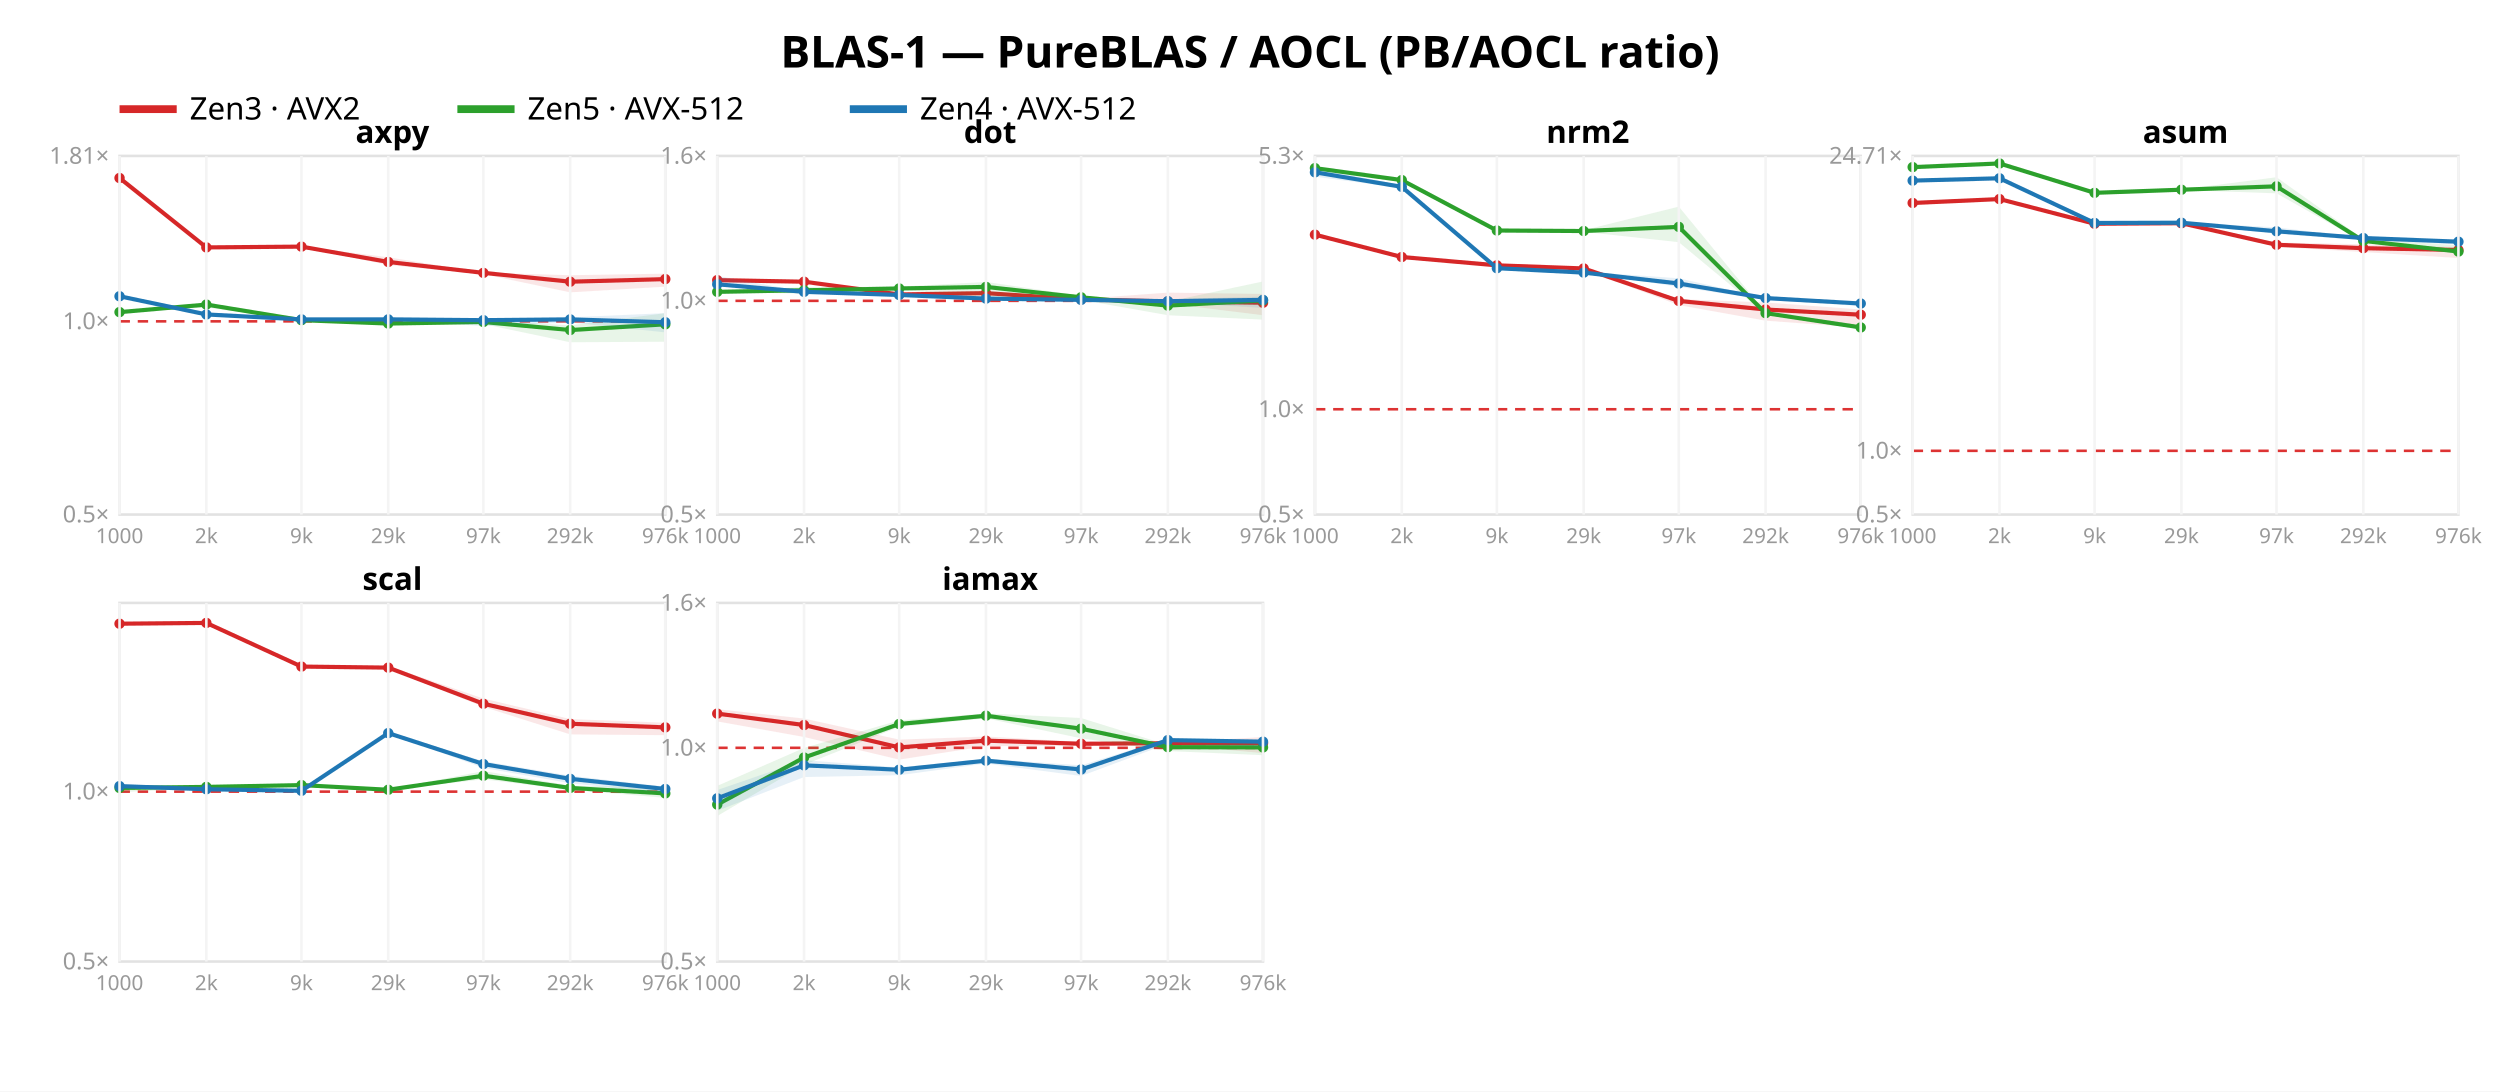
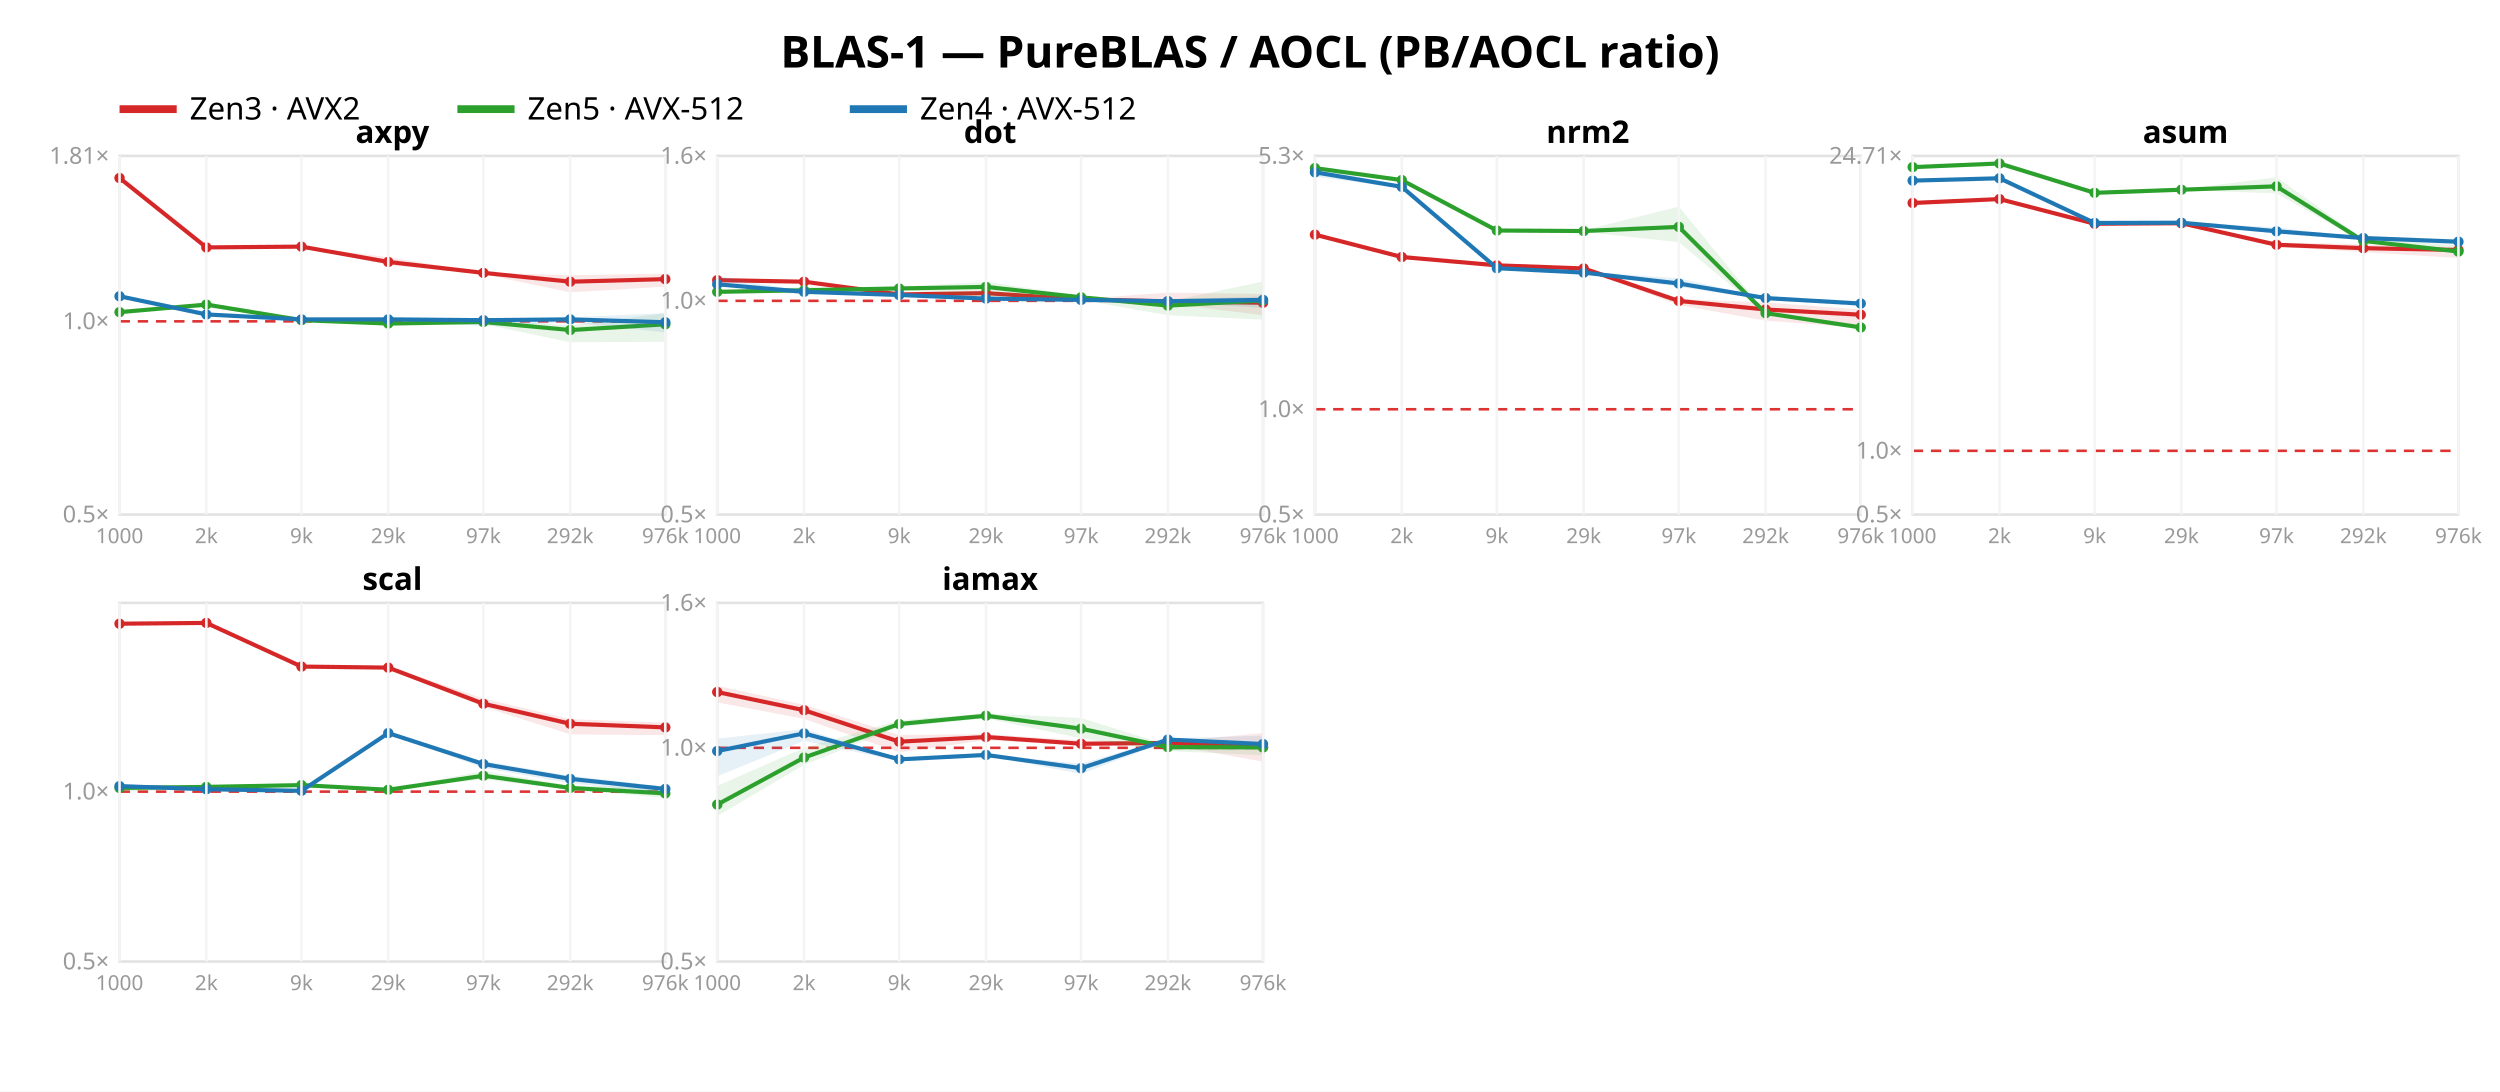
<svg xmlns="http://www.w3.org/2000/svg" width="962" height="420" font-family="sans-serif">
  <rect width="962" height="420" fill="white" />
  <text x="481.0" y="26" text-anchor="middle" font-size="17" font-weight="bold">BLAS-1 — PureBLAS / AOCL (PB/AOCL ratio)</text>
  <line x1="46" y1="42" x2="68" y2="42" stroke="#d62728" stroke-width="3" />
  <text x="73" y="46" font-size="12">Zen3 · AVX2</text>
  <line x1="176" y1="42" x2="198" y2="42" stroke="#2ca02c" stroke-width="3" />
  <text x="203" y="46" font-size="12">Zen5 · AVX-512</text>
  <line x1="327" y1="42" x2="349" y2="42" stroke="#1f77b4" stroke-width="3" />
  <text x="354" y="46" font-size="12">Zen4 · AVX-512</text>
  <rect x="46" y="60" width="210" height="138" fill="none" stroke="#e2e2e2" />
  <line x1="46" y1="123.654" x2="256" y2="123.654" stroke="#d33" stroke-dasharray="4 3" />
  <text x="42" y="201.0" text-anchor="end" font-size="9" fill="#999">0.5×</text>
  <text x="42" y="126.654" text-anchor="end" font-size="9" fill="#999">1.0×</text>
  <text x="42" y="63.014" text-anchor="end" font-size="9" fill="#999">1.81×</text>
  <polygon points="46.0,68.3 79.4,95.2 116.0,94.8 149.4,99.0 186.0,104.9 219.4,105.9 256.0,105.3 256.0,110.3 219.4,112.5 186.0,105.5 149.4,102.0 116.0,95.0 79.4,95.4 46.0,68.7" fill="#d62728" opacity="0.11" />
  <polyline points="46.0,68.5 79.4,95.2 116.0,94.9 149.4,100.8 186.0,105.0 219.4,108.4 256.0,107.4" fill="none" stroke="#d62728" stroke-width="1.6" />
  <circle cx="46.0" cy="68.5" r="2" fill="#d62728" />
  <circle cx="79.4" cy="95.2" r="2" fill="#d62728" />
  <circle cx="116.0" cy="94.9" r="2" fill="#d62728" />
  <circle cx="149.4" cy="100.8" r="2" fill="#d62728" />
  <circle cx="186.0" cy="105.0" r="2" fill="#d62728" />
  <circle cx="219.4" cy="108.4" r="2" fill="#d62728" />
  <circle cx="256.0" cy="107.4" r="2" fill="#d62728" />
  <polygon points="46.0,119.8 79.4,116.8 116.0,122.7 149.4,123.9 186.0,123.3 219.4,125.2 256.0,120.5 256.0,131.5 219.4,131.7 186.0,124.7 149.4,124.8 116.0,123.5 79.4,118.3 46.0,120.2" fill="#2ca02c" opacity="0.11" />
  <polyline points="46.0,120.1 79.4,117.2 116.0,123.2 149.4,124.5 186.0,123.9 219.4,127.0 256.0,124.8" fill="none" stroke="#2ca02c" stroke-width="1.6" />
  <circle cx="46.0" cy="120.1" r="2" fill="#2ca02c" />
  <circle cx="79.4" cy="117.2" r="2" fill="#2ca02c" />
  <circle cx="116.0" cy="123.2" r="2" fill="#2ca02c" />
  <circle cx="149.4" cy="124.5" r="2" fill="#2ca02c" />
  <circle cx="186.0" cy="123.9" r="2" fill="#2ca02c" />
  <circle cx="219.4" cy="127.0" r="2" fill="#2ca02c" />
  <circle cx="256.0" cy="124.8" r="2" fill="#2ca02c" />
  <polygon points="46.0,113.6 79.4,120.9 116.0,122.7 149.4,122.0 186.0,122.8 219.4,122.1 256.0,120.5 256.0,127.9 219.4,124.1 186.0,125.5 149.4,123.0 116.0,123.0 79.4,121.2 46.0,114.4" fill="#1f77b4" opacity="0.11" />
  <polyline points="46.0,114.0 79.4,121.0 116.0,122.9 149.4,122.9 186.0,123.2 219.4,122.9 256.0,124.0" fill="none" stroke="#1f77b4" stroke-width="1.6" />
  <circle cx="46.0" cy="114.0" r="2" fill="#1f77b4" />
  <circle cx="79.4" cy="121.0" r="2" fill="#1f77b4" />
  <circle cx="116.0" cy="122.9" r="2" fill="#1f77b4" />
  <circle cx="149.4" cy="122.9" r="2" fill="#1f77b4" />
  <circle cx="186.0" cy="123.2" r="2" fill="#1f77b4" />
  <circle cx="219.4" cy="122.9" r="2" fill="#1f77b4" />
  <circle cx="256.0" cy="124.0" r="2" fill="#1f77b4" />
  <text x="151.0" y="55" text-anchor="middle" font-size="12" font-weight="bold">axpy</text>
  <line x1="46.0" y1="60" x2="46.0" y2="198" stroke="#f4f4f4" />
  <text x="46.0" y="209" text-anchor="middle" font-size="8" fill="#999">1000</text>
  <line x1="79.4" y1="60" x2="79.4" y2="198" stroke="#f4f4f4" />
  <text x="79.4" y="209" text-anchor="middle" font-size="8" fill="#999">2k</text>
  <line x1="116.0" y1="60" x2="116.0" y2="198" stroke="#f4f4f4" />
  <text x="116.0" y="209" text-anchor="middle" font-size="8" fill="#999">9k</text>
  <line x1="149.4" y1="60" x2="149.4" y2="198" stroke="#f4f4f4" />
  <text x="149.4" y="209" text-anchor="middle" font-size="8" fill="#999">29k</text>
  <line x1="186.0" y1="60" x2="186.0" y2="198" stroke="#f4f4f4" />
  <text x="186.0" y="209" text-anchor="middle" font-size="8" fill="#999">97k</text>
  <line x1="219.4" y1="60" x2="219.4" y2="198" stroke="#f4f4f4" />
  <text x="219.4" y="209" text-anchor="middle" font-size="8" fill="#999">292k</text>
  <line x1="256.0" y1="60" x2="256.0" y2="198" stroke="#f4f4f4" />
  <text x="256.0" y="209" text-anchor="middle" font-size="8" fill="#999">976k</text>
  <rect x="276" y="60" width="210" height="138" fill="none" stroke="#e2e2e2" />
  <line x1="276" y1="115.763" x2="486" y2="115.763" stroke="#d33" stroke-dasharray="4 3" />
  <text x="272" y="201.0" text-anchor="end" font-size="9" fill="#999">0.5×</text>
  <text x="272" y="118.763" text-anchor="end" font-size="9" fill="#999">1.0×</text>
  <text x="272" y="63.0" text-anchor="end" font-size="9" fill="#999">1.6×</text>
  <polygon points="276.0,106.8 309.4,107.9 346.0,113.2 379.4,112.4 416.0,115.0 449.4,112.6 486.0,113.1 486.0,121.3 449.4,116.8 416.0,115.7 379.4,113.5 346.0,113.4 309.4,108.8 276.0,108.4" fill="#d62728" opacity="0.11" />
  <polyline points="276.0,107.8 309.4,108.4 346.0,113.3 379.4,112.8 416.0,115.2 449.4,116.0 486.0,116.5" fill="none" stroke="#d62728" stroke-width="1.6" />
  <circle cx="276.0" cy="107.8" r="2" fill="#d62728" />
  <circle cx="309.4" cy="108.4" r="2" fill="#d62728" />
  <circle cx="346.0" cy="113.3" r="2" fill="#d62728" />
  <circle cx="379.4" cy="112.8" r="2" fill="#d62728" />
  <circle cx="416.0" cy="115.2" r="2" fill="#d62728" />
  <circle cx="449.4" cy="116.0" r="2" fill="#d62728" />
  <circle cx="486.0" cy="116.5" r="2" fill="#d62728" />
  <polygon points="276.0,111.9 309.4,110.5 346.0,110.3 379.4,108.5 416.0,113.8 449.4,116.1 486.0,108.3 486.0,123.0 449.4,121.3 416.0,115.4 379.4,114.3 346.0,111.5 309.4,113.0 276.0,112.4" fill="#2ca02c" opacity="0.11" />
  <polyline points="276.0,112.3 309.4,111.7 346.0,111.0 379.4,110.4 416.0,114.4 449.4,117.6 486.0,115.6" fill="none" stroke="#2ca02c" stroke-width="1.6" />
  <circle cx="276.0" cy="112.3" r="2" fill="#2ca02c" />
  <circle cx="309.4" cy="111.7" r="2" fill="#2ca02c" />
  <circle cx="346.0" cy="111.0" r="2" fill="#2ca02c" />
  <circle cx="379.4" cy="110.4" r="2" fill="#2ca02c" />
  <circle cx="416.0" cy="114.4" r="2" fill="#2ca02c" />
  <circle cx="449.4" cy="117.6" r="2" fill="#2ca02c" />
  <circle cx="486.0" cy="115.6" r="2" fill="#2ca02c" />
  <polygon points="276.0,106.2 309.4,112.2 346.0,113.3 379.4,114.1 416.0,114.9 449.4,115.1 486.0,114.1 486.0,118.5 449.4,116.3 416.0,115.9 379.4,115.0 346.0,113.5 309.4,112.5 276.0,109.9" fill="#1f77b4" opacity="0.11" />
  <polyline points="276.0,109.4 309.4,112.3 346.0,113.5 379.4,114.9 416.0,115.4 449.4,115.9 486.0,115.4" fill="none" stroke="#1f77b4" stroke-width="1.6" />
  <circle cx="276.0" cy="109.4" r="2" fill="#1f77b4" />
  <circle cx="309.4" cy="112.3" r="2" fill="#1f77b4" />
  <circle cx="346.0" cy="113.5" r="2" fill="#1f77b4" />
  <circle cx="379.4" cy="114.9" r="2" fill="#1f77b4" />
  <circle cx="416.0" cy="115.4" r="2" fill="#1f77b4" />
  <circle cx="449.4" cy="115.9" r="2" fill="#1f77b4" />
  <circle cx="486.0" cy="115.4" r="2" fill="#1f77b4" />
  <text x="381.0" y="55" text-anchor="middle" font-size="12" font-weight="bold">dot</text>
  <line x1="276.0" y1="60" x2="276.0" y2="198" stroke="#f4f4f4" />
  <text x="276.0" y="209" text-anchor="middle" font-size="8" fill="#999">1000</text>
  <line x1="309.4" y1="60" x2="309.4" y2="198" stroke="#f4f4f4" />
  <text x="309.4" y="209" text-anchor="middle" font-size="8" fill="#999">2k</text>
  <line x1="346.0" y1="60" x2="346.0" y2="198" stroke="#f4f4f4" />
  <text x="346.0" y="209" text-anchor="middle" font-size="8" fill="#999">9k</text>
  <line x1="379.4" y1="60" x2="379.4" y2="198" stroke="#f4f4f4" />
  <text x="379.4" y="209" text-anchor="middle" font-size="8" fill="#999">29k</text>
  <line x1="416.0" y1="60" x2="416.0" y2="198" stroke="#f4f4f4" />
  <text x="416.0" y="209" text-anchor="middle" font-size="8" fill="#999">97k</text>
  <line x1="449.4" y1="60" x2="449.4" y2="198" stroke="#f4f4f4" />
  <text x="449.4" y="209" text-anchor="middle" font-size="8" fill="#999">292k</text>
  <line x1="486.0" y1="60" x2="486.0" y2="198" stroke="#f4f4f4" />
  <text x="486.0" y="209" text-anchor="middle" font-size="8" fill="#999">976k</text>
  <rect x="506" y="60" width="210" height="138" fill="none" stroke="#e2e2e2" />
  <line x1="506" y1="157.483" x2="716" y2="157.483" stroke="#d33" stroke-dasharray="4 3" />
  <text x="502" y="201.0" text-anchor="end" font-size="9" fill="#999">0.5×</text>
  <text x="502" y="160.483" text-anchor="end" font-size="9" fill="#999">1.0×</text>
  <text x="502" y="63" text-anchor="end" font-size="9" fill="#999">5.3×</text>
  <polygon points="506.0,90.0 539.4,98.8 576.0,101.9 609.4,103.1 646.0,115.1 679.4,116.4 716.0,119.1 716.0,126.1 679.4,123.4 646.0,117.4 609.4,103.8 576.0,102.2 539.4,99.1 506.0,90.5" fill="#d62728" opacity="0.11" />
  <polyline points="506.0,90.3 539.4,98.9 576.0,102.1 609.4,103.3 646.0,115.8 679.4,119.1 716.0,121.1" fill="none" stroke="#d62728" stroke-width="1.6" />
  <circle cx="506.0" cy="90.3" r="2" fill="#d62728" />
  <circle cx="539.4" cy="98.9" r="2" fill="#d62728" />
  <circle cx="576.0" cy="102.1" r="2" fill="#d62728" />
  <circle cx="609.4" cy="103.3" r="2" fill="#d62728" />
  <circle cx="646.0" cy="115.8" r="2" fill="#d62728" />
  <circle cx="679.4" cy="119.1" r="2" fill="#d62728" />
  <circle cx="716.0" cy="121.1" r="2" fill="#d62728" />
  <polygon points="506.0,64.5 539.4,69.0 576.0,88.2 609.4,88.6 646.0,79.5 679.4,120.2 716.0,125.0 716.0,126.8 679.4,120.9 646.0,93.2 609.4,89.2 576.0,89.3 539.4,69.5 506.0,64.9" fill="#2ca02c" opacity="0.11" />
  <polyline points="506.0,64.7 539.4,69.3 576.0,88.7 609.4,88.9 646.0,87.3 679.4,120.5 716.0,126.0" fill="none" stroke="#2ca02c" stroke-width="1.6" />
  <circle cx="506.0" cy="64.7" r="2" fill="#2ca02c" />
  <circle cx="539.4" cy="69.3" r="2" fill="#2ca02c" />
  <circle cx="576.0" cy="88.7" r="2" fill="#2ca02c" />
  <circle cx="609.4" cy="88.9" r="2" fill="#2ca02c" />
  <circle cx="646.0" cy="87.3" r="2" fill="#2ca02c" />
  <circle cx="679.4" cy="120.5" r="2" fill="#2ca02c" />
  <circle cx="716.0" cy="126.0" r="2" fill="#2ca02c" />
  <polygon points="506.0,64.9 539.4,71.2 576.0,103.0 609.4,104.5 646.0,107.1 679.4,114.6 716.0,116.3 716.0,117.8 679.4,115.4 646.0,110.4 609.4,104.9 576.0,103.3 539.4,72.4 506.0,68.0" fill="#1f77b4" opacity="0.11" />
  <polyline points="506.0,66.3 539.4,71.9 576.0,103.2 609.4,104.9 646.0,109.1 679.4,114.7 716.0,116.8" fill="none" stroke="#1f77b4" stroke-width="1.6" />
  <circle cx="506.0" cy="66.3" r="2" fill="#1f77b4" />
  <circle cx="539.4" cy="71.9" r="2" fill="#1f77b4" />
  <circle cx="576.0" cy="103.2" r="2" fill="#1f77b4" />
  <circle cx="609.4" cy="104.9" r="2" fill="#1f77b4" />
  <circle cx="646.0" cy="109.1" r="2" fill="#1f77b4" />
  <circle cx="679.4" cy="114.7" r="2" fill="#1f77b4" />
  <circle cx="716.0" cy="116.8" r="2" fill="#1f77b4" />
  <text x="611.0" y="55" text-anchor="middle" font-size="12" font-weight="bold">nrm2</text>
  <line x1="506.0" y1="60" x2="506.0" y2="198" stroke="#f4f4f4" />
  <text x="506.0" y="209" text-anchor="middle" font-size="8" fill="#999">1000</text>
  <line x1="539.4" y1="60" x2="539.4" y2="198" stroke="#f4f4f4" />
  <text x="539.4" y="209" text-anchor="middle" font-size="8" fill="#999">2k</text>
  <line x1="576.0" y1="60" x2="576.0" y2="198" stroke="#f4f4f4" />
  <text x="576.0" y="209" text-anchor="middle" font-size="8" fill="#999">9k</text>
  <line x1="609.4" y1="60" x2="609.4" y2="198" stroke="#f4f4f4" />
  <text x="609.4" y="209" text-anchor="middle" font-size="8" fill="#999">29k</text>
  <line x1="646.0" y1="60" x2="646.0" y2="198" stroke="#f4f4f4" />
  <text x="646.0" y="209" text-anchor="middle" font-size="8" fill="#999">97k</text>
  <line x1="679.4" y1="60" x2="679.4" y2="198" stroke="#f4f4f4" />
  <text x="679.4" y="209" text-anchor="middle" font-size="8" fill="#999">292k</text>
  <line x1="716.0" y1="60" x2="716.0" y2="198" stroke="#f4f4f4" />
  <text x="716.0" y="209" text-anchor="middle" font-size="8" fill="#999">976k</text>
  <rect x="736" y="60" width="210" height="138" fill="none" stroke="#e2e2e2" />
  <line x1="736" y1="173.476" x2="946" y2="173.476" stroke="#d33" stroke-dasharray="4 3" />
  <text x="732" y="201.0" text-anchor="end" font-size="9" fill="#999">0.5×</text>
  <text x="732" y="176.476" text-anchor="end" font-size="9" fill="#999">1.0×</text>
  <text x="732" y="63.002" text-anchor="end" font-size="9" fill="#999">24.71×</text>
  <polygon points="736.0,77.8 769.4,76.1 806.0,85.9 839.4,85.7 876.0,93.3 909.4,94.0 946.0,95.1 946.0,99.3 909.4,97.0 876.0,95.0 839.4,86.0 806.0,86.2 769.4,77.2 736.0,78.3" fill="#d62728" opacity="0.11" />
  <polyline points="736.0,78.1 769.4,76.6 806.0,86.1 839.4,85.9 876.0,94.2 909.4,95.5 946.0,96.2" fill="none" stroke="#d62728" stroke-width="1.6" />
  <circle cx="736.0" cy="78.1" r="2" fill="#d62728" />
  <circle cx="769.4" cy="76.6" r="2" fill="#d62728" />
  <circle cx="806.0" cy="86.1" r="2" fill="#d62728" />
  <circle cx="839.4" cy="85.9" r="2" fill="#d62728" />
  <circle cx="876.0" cy="94.2" r="2" fill="#d62728" />
  <circle cx="909.4" cy="95.5" r="2" fill="#d62728" />
  <circle cx="946.0" cy="96.2" r="2" fill="#d62728" />
  <polygon points="736.0,64.0 769.4,62.7 806.0,73.8 839.4,72.9 876.0,68.2 909.4,92.0 946.0,94.4 946.0,97.5 909.4,93.2 876.0,74.4 839.4,73.1 806.0,74.3 769.4,63.1 736.0,64.7" fill="#2ca02c" opacity="0.11" />
  <polyline points="736.0,64.3 769.4,62.9 806.0,74.2 839.4,73.0 876.0,71.7 909.4,92.7 946.0,96.8" fill="none" stroke="#2ca02c" stroke-width="1.6" />
  <circle cx="736.0" cy="64.3" r="2" fill="#2ca02c" />
  <circle cx="769.4" cy="62.9" r="2" fill="#2ca02c" />
  <circle cx="806.0" cy="74.2" r="2" fill="#2ca02c" />
  <circle cx="839.4" cy="73.0" r="2" fill="#2ca02c" />
  <circle cx="876.0" cy="71.7" r="2" fill="#2ca02c" />
  <circle cx="909.4" cy="92.7" r="2" fill="#2ca02c" />
  <circle cx="946.0" cy="96.8" r="2" fill="#2ca02c" />
  <polygon points="736.0,69.3 769.4,68.3 806.0,85.6 839.4,85.5 876.0,87.5 909.4,91.5 946.0,92.7 946.0,94.1 909.4,92.4 876.0,90.0 839.4,85.8 806.0,85.9 769.4,68.9 736.0,69.9" fill="#1f77b4" opacity="0.11" />
  <polyline points="736.0,69.5 769.4,68.6 806.0,85.8 839.4,85.7 876.0,89.0 909.4,91.6 946.0,93.0" fill="none" stroke="#1f77b4" stroke-width="1.6" />
  <circle cx="736.0" cy="69.5" r="2" fill="#1f77b4" />
  <circle cx="769.4" cy="68.6" r="2" fill="#1f77b4" />
  <circle cx="806.0" cy="85.8" r="2" fill="#1f77b4" />
  <circle cx="839.4" cy="85.7" r="2" fill="#1f77b4" />
  <circle cx="876.0" cy="89.0" r="2" fill="#1f77b4" />
  <circle cx="909.4" cy="91.6" r="2" fill="#1f77b4" />
  <circle cx="946.0" cy="93.0" r="2" fill="#1f77b4" />
  <text x="841.0" y="55" text-anchor="middle" font-size="12" font-weight="bold">asum</text>
  <line x1="736.0" y1="60" x2="736.0" y2="198" stroke="#f4f4f4" />
  <text x="736.0" y="209" text-anchor="middle" font-size="8" fill="#999">1000</text>
  <line x1="769.4" y1="60" x2="769.4" y2="198" stroke="#f4f4f4" />
  <text x="769.4" y="209" text-anchor="middle" font-size="8" fill="#999">2k</text>
  <line x1="806.0" y1="60" x2="806.0" y2="198" stroke="#f4f4f4" />
  <text x="806.0" y="209" text-anchor="middle" font-size="8" fill="#999">9k</text>
  <line x1="839.4" y1="60" x2="839.4" y2="198" stroke="#f4f4f4" />
  <text x="839.4" y="209" text-anchor="middle" font-size="8" fill="#999">29k</text>
  <line x1="876.0" y1="60" x2="876.0" y2="198" stroke="#f4f4f4" />
  <text x="876.0" y="209" text-anchor="middle" font-size="8" fill="#999">97k</text>
  <line x1="909.4" y1="60" x2="909.4" y2="198" stroke="#f4f4f4" />
  <text x="909.4" y="209" text-anchor="middle" font-size="8" fill="#999">292k</text>
  <line x1="946.0" y1="60" x2="946.0" y2="198" stroke="#f4f4f4" />
  <text x="946.0" y="209" text-anchor="middle" font-size="8" fill="#999">976k</text>
  <rect x="46" y="232" width="210" height="138" fill="none" stroke="#e2e2e2" />
  <line x1="46" y1="304.621" x2="256" y2="304.621" stroke="#d33" stroke-dasharray="4 3" />
  <text x="42" y="373.0" text-anchor="end" font-size="9" fill="#999">0.5×</text>
  <text x="42" y="307.621" text-anchor="end" font-size="9" fill="#999">1.0×</text>
  <polygon points="46.0,239.8 79.4,239.3 116.0,256.1 149.4,256.3 186.0,268.8 219.4,276.7 256.0,278.1 256.0,282.9 219.4,282.6 186.0,272.0 149.4,257.4 116.0,256.6 79.4,240.1 46.0,240.2" fill="#d62728" opacity="0.11" />
  <polyline points="46.0,240.0 79.4,239.7 116.0,256.5 149.4,256.9 186.0,270.8 219.4,278.5 256.0,279.9" fill="none" stroke="#d62728" stroke-width="1.6" />
  <circle cx="46.0" cy="240.0" r="2" fill="#d62728" />
  <circle cx="79.4" cy="239.7" r="2" fill="#d62728" />
  <circle cx="116.0" cy="256.5" r="2" fill="#d62728" />
  <circle cx="149.4" cy="256.9" r="2" fill="#d62728" />
  <circle cx="186.0" cy="270.8" r="2" fill="#d62728" />
  <circle cx="219.4" cy="278.5" r="2" fill="#d62728" />
  <circle cx="256.0" cy="279.9" r="2" fill="#d62728" />
  <polygon points="46.0,302.4 79.4,302.5 116.0,301.9 149.4,303.8 186.0,296.7 219.4,302.3 256.0,303.0 256.0,307.0 219.4,303.9 186.0,299.9 149.4,304.0 116.0,302.4 79.4,303.3 46.0,304.8" fill="#2ca02c" opacity="0.11" />
  <polyline points="46.0,303.2 79.4,302.8 116.0,302.1 149.4,303.9 186.0,298.5 219.4,303.2 256.0,305.3" fill="none" stroke="#2ca02c" stroke-width="1.6" />
  <circle cx="46.0" cy="303.2" r="2" fill="#2ca02c" />
  <circle cx="79.4" cy="302.8" r="2" fill="#2ca02c" />
  <circle cx="116.0" cy="302.1" r="2" fill="#2ca02c" />
  <circle cx="149.4" cy="303.9" r="2" fill="#2ca02c" />
  <circle cx="186.0" cy="298.5" r="2" fill="#2ca02c" />
  <circle cx="219.4" cy="303.2" r="2" fill="#2ca02c" />
  <circle cx="256.0" cy="305.3" r="2" fill="#2ca02c" />
  <polygon points="46.0,301.7 79.4,303.3 116.0,304.2 149.4,281.7 186.0,292.9 219.4,298.5 256.0,302.7 256.0,305.2 219.4,301.4 186.0,295.5 149.4,282.3 116.0,304.5 79.4,303.9 46.0,302.6" fill="#1f77b4" opacity="0.11" />
  <polyline points="46.0,302.5 79.4,303.7 116.0,304.3 149.4,282.1 186.0,294.0 219.4,299.7 256.0,303.6" fill="none" stroke="#1f77b4" stroke-width="1.6" />
  <circle cx="46.0" cy="302.5" r="2" fill="#1f77b4" />
  <circle cx="79.4" cy="303.7" r="2" fill="#1f77b4" />
  <circle cx="116.0" cy="304.3" r="2" fill="#1f77b4" />
  <circle cx="149.4" cy="282.1" r="2" fill="#1f77b4" />
  <circle cx="186.0" cy="294.0" r="2" fill="#1f77b4" />
  <circle cx="219.4" cy="299.7" r="2" fill="#1f77b4" />
  <circle cx="256.0" cy="303.6" r="2" fill="#1f77b4" />
  <text x="151.0" y="227" text-anchor="middle" font-size="12" font-weight="bold">scal</text>
  <line x1="46.0" y1="232" x2="46.0" y2="370" stroke="#f4f4f4" />
  <text x="46.0" y="381" text-anchor="middle" font-size="8" fill="#999">1000</text>
  <line x1="79.4" y1="232" x2="79.4" y2="370" stroke="#f4f4f4" />
  <text x="79.4" y="381" text-anchor="middle" font-size="8" fill="#999">2k</text>
  <line x1="116.0" y1="232" x2="116.0" y2="370" stroke="#f4f4f4" />
  <text x="116.0" y="381" text-anchor="middle" font-size="8" fill="#999">9k</text>
  <line x1="149.4" y1="232" x2="149.4" y2="370" stroke="#f4f4f4" />
  <text x="149.4" y="381" text-anchor="middle" font-size="8" fill="#999">29k</text>
  <line x1="186.0" y1="232" x2="186.0" y2="370" stroke="#f4f4f4" />
  <text x="186.0" y="381" text-anchor="middle" font-size="8" fill="#999">97k</text>
  <line x1="219.4" y1="232" x2="219.4" y2="370" stroke="#f4f4f4" />
  <text x="219.4" y="381" text-anchor="middle" font-size="8" fill="#999">292k</text>
  <line x1="256.0" y1="232" x2="256.0" y2="370" stroke="#f4f4f4" />
  <text x="256.0" y="381" text-anchor="middle" font-size="8" fill="#999">976k</text>
  <rect x="276" y="232" width="210" height="138" fill="none" stroke="#e2e2e2" />
  <line x1="276" y1="287.763" x2="486" y2="287.763" stroke="#d33" stroke-dasharray="4 3" />
  <text x="272" y="373.0" text-anchor="end" font-size="9" fill="#999">0.5×</text>
  <text x="272" y="290.763" text-anchor="end" font-size="9" fill="#999">1.0×</text>
  <text x="272" y="235.0" text-anchor="end" font-size="9" fill="#999">1.6×</text>
-   <polygon points="276.0,272.9 309.4,276.5 346.0,284.6 379.4,283.4 416.0,285.5 449.4,285.7 486.0,283.6 486.0,289.8 449.4,286.5 416.0,287.0 379.4,287.1 346.0,292.3 309.4,283.6 276.0,277.6" fill="#d62728" opacity="0.11" />
-   <polyline points="276.0,274.6 309.4,279.0 346.0,287.6 379.4,285.0 416.0,286.2 449.4,286.0 486.0,286.0" fill="none" stroke="#d62728" stroke-width="1.6" />
-   <circle cx="276.0" cy="274.6" r="2" fill="#d62728" />
-   <circle cx="309.4" cy="279.0" r="2" fill="#d62728" />
-   <circle cx="346.0" cy="287.6" r="2" fill="#d62728" />
-   <circle cx="379.4" cy="285.0" r="2" fill="#d62728" />
+   <polygon points="276.0,263.9 309.4,271.2 346.0,282.8 379.4,282.5 416.0,284.9 449.4,285.5 486.0,282.1 486.0,293.1 449.4,286.5 416.0,286.9 379.4,284.8 346.0,289.5 309.4,276.6 276.0,270.3" fill="#d62728" opacity="0.11" />
+   <polyline points="276.0,266.3 309.4,273.3 346.0,285.4 379.4,283.6 416.0,286.2 449.4,285.9 486.0,287.5" fill="none" stroke="#d62728" stroke-width="1.6" />
+   <circle cx="276.0" cy="266.3" r="2" fill="#d62728" />
+   <circle cx="309.4" cy="273.3" r="2" fill="#d62728" />
+   <circle cx="346.0" cy="285.4" r="2" fill="#d62728" />
+   <circle cx="379.4" cy="283.6" r="2" fill="#d62728" />
  <circle cx="416.0" cy="286.2" r="2" fill="#d62728" />
-   <circle cx="449.4" cy="286.0" r="2" fill="#d62728" />
-   <circle cx="486.0" cy="286.0" r="2" fill="#d62728" />
+   <circle cx="449.4" cy="285.9" r="2" fill="#d62728" />
+   <circle cx="486.0" cy="287.5" r="2" fill="#d62728" />
  <polygon points="276.0,302.4 309.4,287.8 346.0,277.2 379.4,274.5 416.0,276.3 449.4,286.7 486.0,285.9 486.0,290.6 449.4,289.0 416.0,284.1 379.4,276.4 346.0,279.7 309.4,294.3 276.0,314.0" fill="#2ca02c" opacity="0.11" />
  <polyline points="276.0,309.6 309.4,291.5 346.0,278.6 379.4,275.4 416.0,280.4 449.4,287.5 486.0,287.6" fill="none" stroke="#2ca02c" stroke-width="1.6" />
  <circle cx="276.0" cy="309.6" r="2" fill="#2ca02c" />
  <circle cx="309.4" cy="291.5" r="2" fill="#2ca02c" />
  <circle cx="346.0" cy="278.6" r="2" fill="#2ca02c" />
  <circle cx="379.4" cy="275.4" r="2" fill="#2ca02c" />
  <circle cx="416.0" cy="280.4" r="2" fill="#2ca02c" />
  <circle cx="449.4" cy="287.5" r="2" fill="#2ca02c" />
  <circle cx="486.0" cy="287.6" r="2" fill="#2ca02c" />
-   <polygon points="276.0,304.0 309.4,292.5 346.0,295.3 379.4,292.0 416.0,294.5 449.4,284.2 486.0,284.5 486.0,287.4 449.4,286.2 416.0,298.6 379.4,293.8 346.0,298.3 309.4,299.0 276.0,312.0" fill="#1f77b4" opacity="0.11" />
-   <polyline points="276.0,307.2 309.4,294.5 346.0,296.2 379.4,292.7 416.0,296.1 449.4,284.8 486.0,285.4" fill="none" stroke="#1f77b4" stroke-width="1.6" />
-   <circle cx="276.0" cy="307.2" r="2" fill="#1f77b4" />
-   <circle cx="309.4" cy="294.5" r="2" fill="#1f77b4" />
-   <circle cx="346.0" cy="296.2" r="2" fill="#1f77b4" />
-   <circle cx="379.4" cy="292.7" r="2" fill="#1f77b4" />
-   <circle cx="416.0" cy="296.1" r="2" fill="#1f77b4" />
-   <circle cx="449.4" cy="284.8" r="2" fill="#1f77b4" />
-   <circle cx="486.0" cy="285.4" r="2" fill="#1f77b4" />
+   <polygon points="276.0,284.2 309.4,280.6 346.0,291.8 379.4,290.2 416.0,293.9 449.4,284.1 486.0,283.1 486.0,287.6 449.4,285.2 416.0,297.8 379.4,290.8 346.0,292.9 309.4,285.1 276.0,298.7" fill="#1f77b4" opacity="0.11" />
+   <polyline points="276.0,289.0 309.4,282.2 346.0,292.2 379.4,290.5 416.0,295.6 449.4,284.6 486.0,286.3" fill="none" stroke="#1f77b4" stroke-width="1.6" />
+   <circle cx="276.0" cy="289.0" r="2" fill="#1f77b4" />
+   <circle cx="309.4" cy="282.2" r="2" fill="#1f77b4" />
+   <circle cx="346.0" cy="292.2" r="2" fill="#1f77b4" />
+   <circle cx="379.4" cy="290.5" r="2" fill="#1f77b4" />
+   <circle cx="416.0" cy="295.6" r="2" fill="#1f77b4" />
+   <circle cx="449.4" cy="284.6" r="2" fill="#1f77b4" />
+   <circle cx="486.0" cy="286.3" r="2" fill="#1f77b4" />
  <text x="381.0" y="227" text-anchor="middle" font-size="12" font-weight="bold">iamax</text>
  <line x1="276.0" y1="232" x2="276.0" y2="370" stroke="#f4f4f4" />
  <text x="276.0" y="381" text-anchor="middle" font-size="8" fill="#999">1000</text>
  <line x1="309.4" y1="232" x2="309.4" y2="370" stroke="#f4f4f4" />
  <text x="309.4" y="381" text-anchor="middle" font-size="8" fill="#999">2k</text>
  <line x1="346.0" y1="232" x2="346.0" y2="370" stroke="#f4f4f4" />
  <text x="346.0" y="381" text-anchor="middle" font-size="8" fill="#999">9k</text>
  <line x1="379.4" y1="232" x2="379.4" y2="370" stroke="#f4f4f4" />
  <text x="379.4" y="381" text-anchor="middle" font-size="8" fill="#999">29k</text>
  <line x1="416.0" y1="232" x2="416.0" y2="370" stroke="#f4f4f4" />
  <text x="416.0" y="381" text-anchor="middle" font-size="8" fill="#999">97k</text>
  <line x1="449.4" y1="232" x2="449.4" y2="370" stroke="#f4f4f4" />
  <text x="449.4" y="381" text-anchor="middle" font-size="8" fill="#999">292k</text>
  <line x1="486.0" y1="232" x2="486.0" y2="370" stroke="#f4f4f4" />
  <text x="486.0" y="381" text-anchor="middle" font-size="8" fill="#999">976k</text>
</svg>
